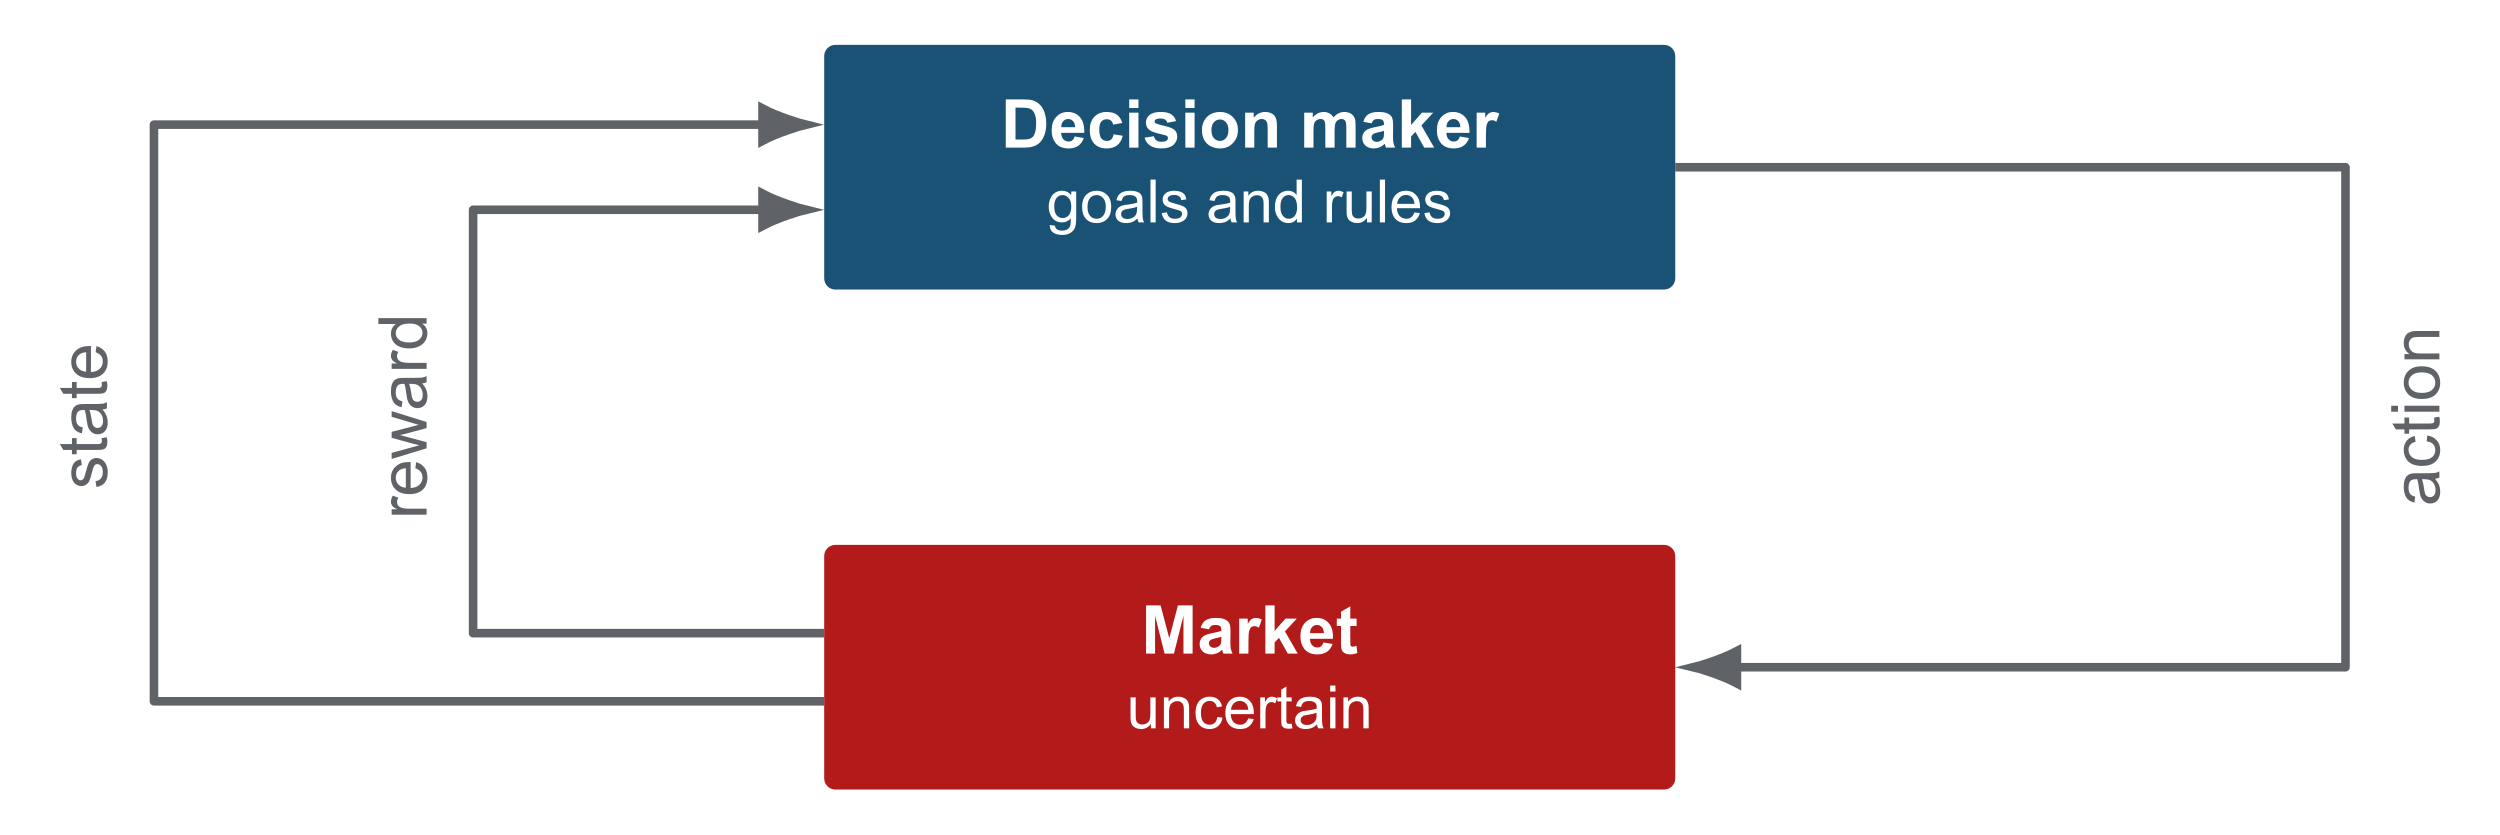
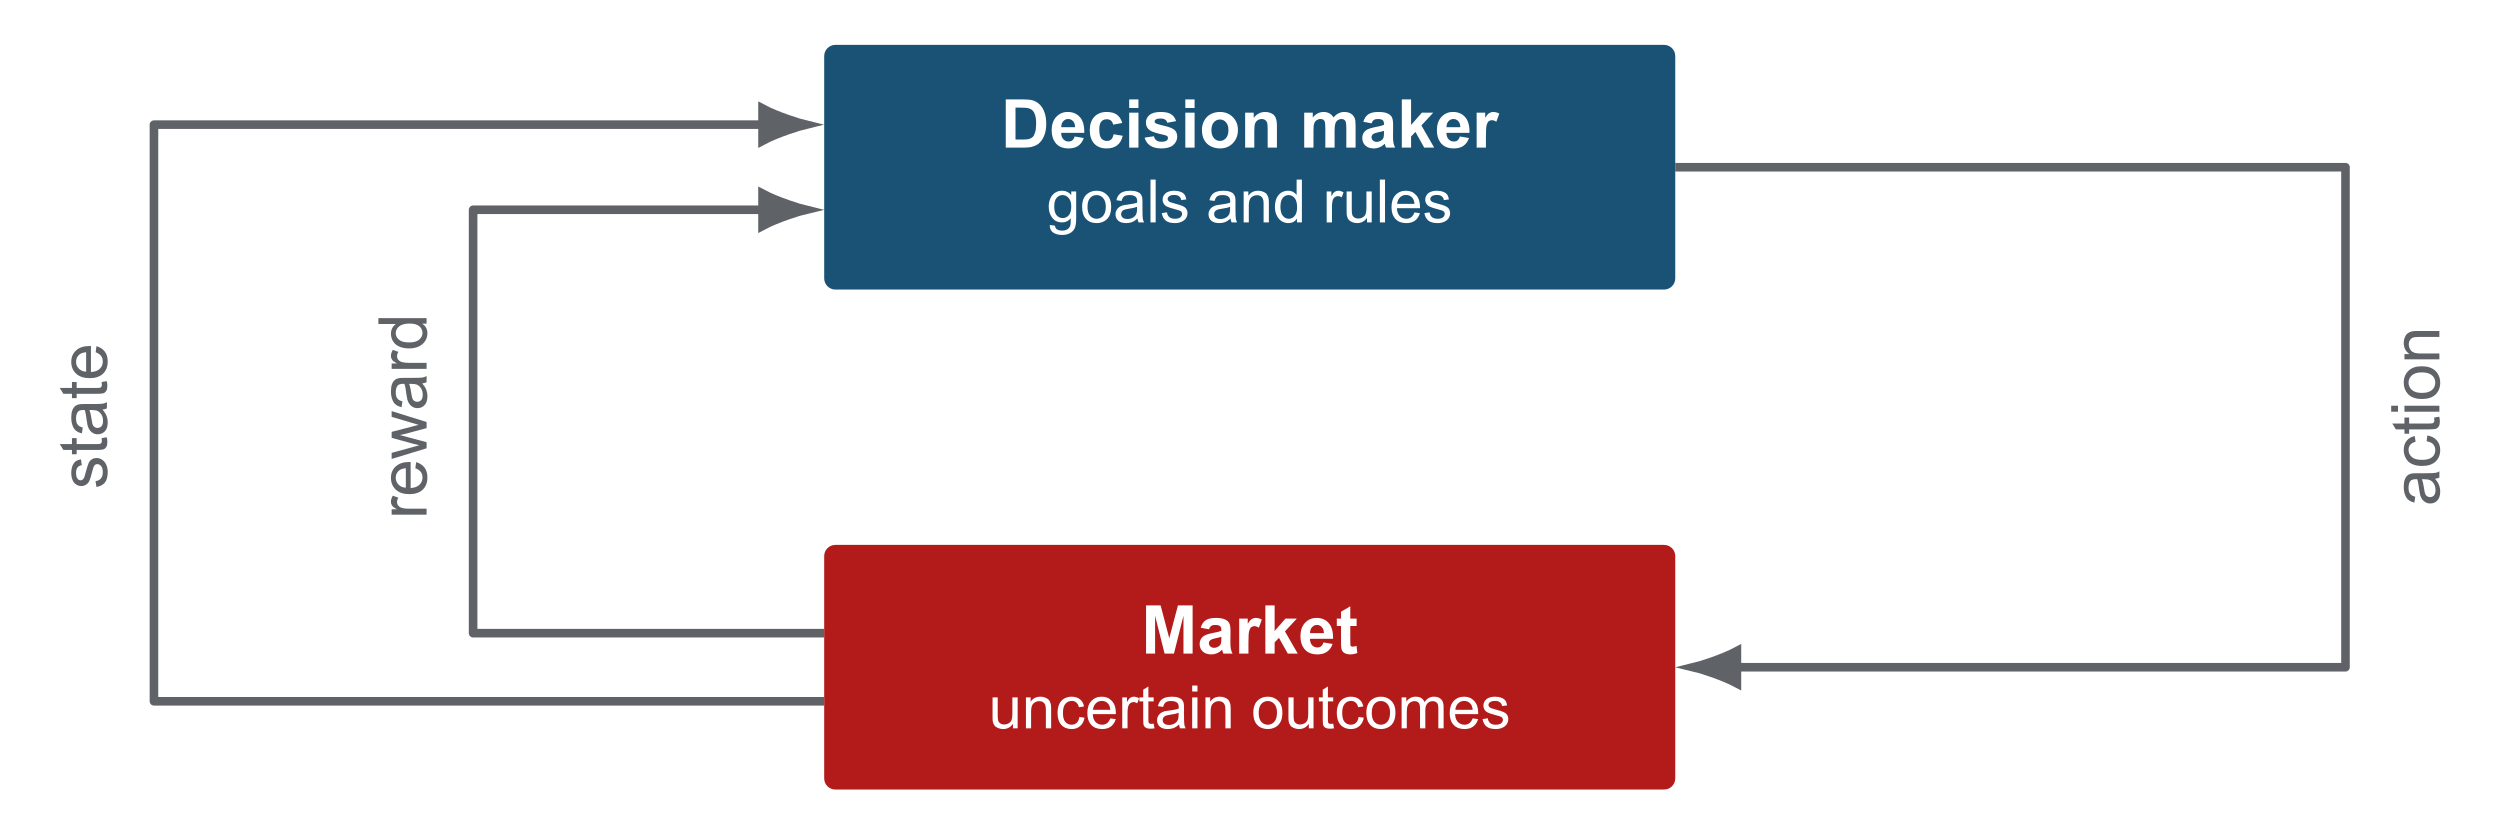
<svg xmlns="http://www.w3.org/2000/svg" xmlns:xlink="http://www.w3.org/1999/xlink" width="333.07pt" height="111.17pt" viewBox="0 0 333.07 111.17">
  <defs>
    <g>
      <g id="glyph-0-0">
        <path d="M -0.578 -3.625 C -0.328 -3.332 -0.148 -3.051 -0.047 -2.781 C 0.055 -2.508 0.109 -2.219 0.109 -1.906 C 0.109 -1.395 -0.016 -1.004 -0.266 -0.734 C -0.516 -0.461 -0.832 -0.328 -1.219 -0.328 C -1.445 -0.328 -1.656 -0.379 -1.844 -0.484 C -2.031 -0.586 -2.18 -0.723 -2.297 -0.891 C -2.41 -1.055 -2.5 -1.242 -2.562 -1.453 C -2.602 -1.609 -2.645 -1.844 -2.688 -2.156 C -2.758 -2.789 -2.848 -3.258 -2.953 -3.562 C -3.055 -3.562 -3.125 -3.562 -3.156 -3.562 C -3.477 -3.562 -3.707 -3.488 -3.844 -3.344 C -4.02 -3.145 -4.109 -2.844 -4.109 -2.438 C -4.109 -2.07 -4.039 -1.801 -3.906 -1.625 C -3.781 -1.445 -3.551 -1.316 -3.219 -1.234 L -3.328 -0.453 C -3.648 -0.523 -3.91 -0.641 -4.109 -0.797 C -4.316 -0.961 -4.473 -1.195 -4.578 -1.5 C -4.691 -1.801 -4.75 -2.156 -4.75 -2.562 C -4.75 -2.957 -4.703 -3.273 -4.609 -3.516 C -4.516 -3.766 -4.395 -3.945 -4.25 -4.062 C -4.113 -4.188 -3.941 -4.27 -3.734 -4.312 C -3.598 -4.344 -3.352 -4.359 -3 -4.359 L -1.953 -4.359 C -1.211 -4.359 -0.742 -4.375 -0.547 -4.406 C -0.359 -4.438 -0.176 -4.504 0 -4.609 L 0 -3.781 C -0.164 -3.695 -0.359 -3.645 -0.578 -3.625 Z M -2.328 -3.562 C -2.211 -3.27 -2.113 -2.836 -2.031 -2.266 C -1.988 -1.941 -1.938 -1.711 -1.875 -1.578 C -1.82 -1.453 -1.738 -1.352 -1.625 -1.281 C -1.508 -1.207 -1.383 -1.172 -1.25 -1.172 C -1.039 -1.172 -0.863 -1.25 -0.719 -1.406 C -0.582 -1.562 -0.516 -1.797 -0.516 -2.109 C -0.516 -2.41 -0.578 -2.676 -0.703 -2.906 C -0.836 -3.145 -1.02 -3.32 -1.25 -3.438 C -1.438 -3.52 -1.703 -3.562 -2.047 -3.562 Z M -2.328 -3.562 " />
      </g>
      <g id="glyph-0-1">
        <path d="M -1.703 -3.625 L -1.609 -4.406 C -1.066 -4.32 -0.645 -4.102 -0.344 -3.75 C -0.039 -3.406 0.109 -2.977 0.109 -2.469 C 0.109 -1.832 -0.098 -1.316 -0.516 -0.922 C -0.93 -0.535 -1.531 -0.344 -2.312 -0.344 C -2.812 -0.344 -3.25 -0.426 -3.625 -0.594 C -4 -0.758 -4.281 -1.016 -4.469 -1.359 C -4.656 -1.703 -4.75 -2.07 -4.75 -2.469 C -4.75 -2.977 -4.617 -3.391 -4.359 -3.703 C -4.109 -4.023 -3.75 -4.234 -3.281 -4.328 L -3.172 -3.562 C -3.484 -3.488 -3.719 -3.359 -3.875 -3.172 C -4.031 -2.984 -4.109 -2.758 -4.109 -2.5 C -4.109 -2.102 -3.961 -1.781 -3.672 -1.531 C -3.391 -1.281 -2.941 -1.156 -2.328 -1.156 C -1.703 -1.156 -1.25 -1.273 -0.969 -1.516 C -0.688 -1.754 -0.547 -2.066 -0.547 -2.453 C -0.547 -2.766 -0.641 -3.023 -0.828 -3.234 C -1.016 -3.441 -1.305 -3.57 -1.703 -3.625 Z M -1.703 -3.625 " />
      </g>
      <g id="glyph-0-2">
        <path d="M -0.703 -2.312 L -0.016 -2.422 C 0.035 -2.203 0.062 -2.004 0.062 -1.828 C 0.062 -1.547 0.02 -1.32 -0.062 -1.156 C -0.156 -1 -0.273 -0.891 -0.422 -0.828 C -0.578 -0.766 -0.891 -0.734 -1.359 -0.734 L -4.031 -0.734 L -4.031 -0.156 L -4.656 -0.156 L -4.656 -0.734 L -5.797 -0.734 L -6.281 -1.516 L -4.656 -1.516 L -4.656 -2.312 L -4.031 -2.312 L -4.031 -1.516 L -1.312 -1.516 C -1.094 -1.516 -0.945 -1.531 -0.875 -1.562 C -0.812 -1.594 -0.758 -1.641 -0.719 -1.703 C -0.688 -1.766 -0.672 -1.852 -0.672 -1.969 C -0.672 -2.051 -0.68 -2.164 -0.703 -2.312 Z M -0.703 -2.312 " />
      </g>
      <g id="glyph-0-3">
        <path d="M -5.516 -0.594 L -6.422 -0.594 L -6.422 -1.391 L -5.516 -1.391 Z M 0 -0.594 L -4.656 -0.594 L -4.656 -1.391 L 0 -1.391 Z M 0 -0.594 " />
      </g>
      <g id="glyph-0-4">
        <path d="M -2.328 -0.297 C -3.191 -0.297 -3.828 -0.535 -4.234 -1.016 C -4.578 -1.41 -4.75 -1.898 -4.75 -2.484 C -4.75 -3.117 -4.539 -3.641 -4.125 -4.047 C -3.707 -4.453 -3.129 -4.656 -2.391 -4.656 C -1.797 -4.656 -1.328 -4.562 -0.984 -4.375 C -0.641 -4.195 -0.367 -3.938 -0.172 -3.594 C 0.012 -3.258 0.109 -2.891 0.109 -2.484 C 0.109 -1.828 -0.098 -1.297 -0.516 -0.891 C -0.93 -0.492 -1.535 -0.297 -2.328 -0.297 Z M -2.328 -1.109 C -1.734 -1.109 -1.285 -1.238 -0.984 -1.5 C -0.691 -1.758 -0.547 -2.086 -0.547 -2.484 C -0.547 -2.867 -0.691 -3.191 -0.984 -3.453 C -1.285 -3.711 -1.742 -3.844 -2.359 -3.844 C -2.93 -3.844 -3.363 -3.711 -3.656 -3.453 C -3.957 -3.191 -4.109 -2.867 -4.109 -2.484 C -4.109 -2.086 -3.957 -1.758 -3.656 -1.5 C -3.363 -1.238 -2.922 -1.109 -2.328 -1.109 Z M -2.328 -1.109 " />
      </g>
      <g id="glyph-0-5">
        <path d="M 0 -0.594 L -4.656 -0.594 L -4.656 -1.297 L -3.984 -1.297 C -4.492 -1.641 -4.75 -2.133 -4.75 -2.781 C -4.75 -3.062 -4.695 -3.316 -4.594 -3.547 C -4.5 -3.785 -4.367 -3.961 -4.203 -4.078 C -4.047 -4.191 -3.852 -4.273 -3.625 -4.328 C -3.477 -4.359 -3.223 -4.375 -2.859 -4.375 L 0 -4.375 L 0 -3.578 L -2.828 -3.578 C -3.148 -3.578 -3.391 -3.547 -3.547 -3.484 C -3.703 -3.422 -3.828 -3.312 -3.922 -3.156 C -4.023 -3.008 -4.078 -2.828 -4.078 -2.609 C -4.078 -2.273 -3.969 -1.984 -3.75 -1.734 C -3.539 -1.492 -3.141 -1.375 -2.547 -1.375 L 0 -1.375 Z M 0 -0.594 " />
      </g>
      <g id="glyph-0-6">
        <path d="M -1.391 -0.281 L -1.516 -1.062 C -1.203 -1.102 -0.961 -1.223 -0.797 -1.422 C -0.629 -1.617 -0.547 -1.898 -0.547 -2.266 C -0.547 -2.617 -0.617 -2.883 -0.766 -3.062 C -0.91 -3.238 -1.082 -3.328 -1.281 -3.328 C -1.457 -3.328 -1.598 -3.25 -1.703 -3.094 C -1.773 -2.988 -1.863 -2.723 -1.969 -2.297 C -2.113 -1.711 -2.238 -1.305 -2.344 -1.078 C -2.457 -0.859 -2.609 -0.691 -2.797 -0.578 C -2.984 -0.461 -3.191 -0.406 -3.422 -0.406 C -3.629 -0.406 -3.816 -0.453 -3.984 -0.547 C -4.16 -0.641 -4.312 -0.77 -4.438 -0.938 C -4.52 -1.062 -4.594 -1.227 -4.656 -1.438 C -4.719 -1.645 -4.75 -1.875 -4.75 -2.125 C -4.75 -2.488 -4.695 -2.805 -4.594 -3.078 C -4.488 -3.359 -4.348 -3.562 -4.172 -3.688 C -3.992 -3.82 -3.754 -3.914 -3.453 -3.969 L -3.344 -3.188 C -3.582 -3.156 -3.77 -3.055 -3.906 -2.891 C -4.039 -2.723 -4.109 -2.484 -4.109 -2.172 C -4.109 -1.816 -4.047 -1.562 -3.922 -1.406 C -3.805 -1.25 -3.664 -1.172 -3.5 -1.172 C -3.406 -1.172 -3.316 -1.203 -3.234 -1.266 C -3.148 -1.328 -3.078 -1.426 -3.016 -1.562 C -2.992 -1.645 -2.926 -1.879 -2.812 -2.266 C -2.664 -2.816 -2.547 -3.203 -2.453 -3.422 C -2.359 -3.648 -2.219 -3.828 -2.031 -3.953 C -1.852 -4.078 -1.629 -4.141 -1.359 -4.141 C -1.098 -4.141 -0.852 -4.062 -0.625 -3.906 C -0.395 -3.75 -0.211 -3.523 -0.078 -3.234 C 0.043 -2.953 0.109 -2.629 0.109 -2.266 C 0.109 -1.66 -0.016 -1.195 -0.266 -0.875 C -0.516 -0.562 -0.891 -0.363 -1.391 -0.281 Z M -1.391 -0.281 " />
      </g>
      <g id="glyph-0-7">
        <path d="M -1.5 -3.781 L -1.391 -4.594 C -0.922 -4.457 -0.551 -4.219 -0.281 -3.875 C -0.02 -3.531 0.109 -3.086 0.109 -2.547 C 0.109 -1.867 -0.098 -1.328 -0.516 -0.922 C -0.941 -0.523 -1.531 -0.328 -2.281 -0.328 C -3.062 -0.328 -3.664 -0.523 -4.094 -0.922 C -4.531 -1.328 -4.75 -1.852 -4.75 -2.5 C -4.75 -3.125 -4.535 -3.629 -4.109 -4.016 C -3.691 -4.41 -3.098 -4.609 -2.328 -4.609 C -2.285 -4.609 -2.219 -4.609 -2.125 -4.609 L -2.125 -1.141 C -1.613 -1.172 -1.223 -1.316 -0.953 -1.578 C -0.68 -1.836 -0.547 -2.16 -0.547 -2.547 C -0.547 -2.836 -0.617 -3.082 -0.766 -3.281 C -0.922 -3.488 -1.164 -3.656 -1.5 -3.781 Z M -2.766 -1.188 L -2.766 -3.781 C -3.16 -3.75 -3.457 -3.648 -3.656 -3.484 C -3.957 -3.234 -4.109 -2.91 -4.109 -2.516 C -4.109 -2.148 -3.984 -1.844 -3.734 -1.594 C -3.492 -1.344 -3.172 -1.207 -2.766 -1.188 Z M -2.766 -1.188 " />
      </g>
      <g id="glyph-0-8">
        <path d="M 0 -0.578 L -4.656 -0.578 L -4.656 -1.297 L -3.953 -1.297 C -4.273 -1.473 -4.488 -1.633 -4.594 -1.781 C -4.695 -1.938 -4.75 -2.109 -4.75 -2.297 C -4.75 -2.566 -4.664 -2.836 -4.5 -3.109 L -3.766 -2.844 C -3.879 -2.645 -3.938 -2.453 -3.938 -2.266 C -3.938 -2.086 -3.883 -1.93 -3.781 -1.797 C -3.676 -1.66 -3.535 -1.562 -3.359 -1.5 C -3.078 -1.414 -2.77 -1.375 -2.438 -1.375 L 0 -1.375 Z M 0 -0.578 " />
      </g>
      <g id="glyph-0-9">
        <path d="M 0 -1.453 L -4.656 -0.031 L -4.656 -0.844 L -1.969 -1.578 L -0.969 -1.859 C -1.02 -1.867 -1.336 -1.945 -1.922 -2.094 L -4.656 -2.844 L -4.656 -3.641 L -1.953 -4.344 L -1.062 -4.578 L -1.969 -4.844 L -4.656 -5.641 L -4.656 -6.406 L 0 -4.953 L 0 -4.141 L -2.781 -3.391 L -3.578 -3.219 L 0 -2.266 Z M 0 -1.453 " />
      </g>
      <g id="glyph-0-10">
        <path d="M 0 -3.609 L -0.594 -3.609 C -0.125 -3.316 0.109 -2.883 0.109 -2.312 C 0.109 -1.938 0.004 -1.594 -0.203 -1.281 C -0.41 -0.969 -0.695 -0.727 -1.062 -0.562 C -1.426 -0.395 -1.848 -0.312 -2.328 -0.312 C -2.785 -0.312 -3.203 -0.383 -3.578 -0.531 C -3.961 -0.688 -4.254 -0.922 -4.453 -1.234 C -4.648 -1.547 -4.75 -1.891 -4.75 -2.266 C -4.75 -2.547 -4.691 -2.797 -4.578 -3.016 C -4.461 -3.234 -4.305 -3.414 -4.109 -3.562 L -6.422 -3.562 L -6.422 -4.344 L 0 -4.344 Z M -2.328 -1.109 C -1.723 -1.109 -1.273 -1.234 -0.984 -1.484 C -0.691 -1.742 -0.547 -2.039 -0.547 -2.375 C -0.547 -2.727 -0.688 -3.023 -0.969 -3.266 C -1.25 -3.504 -1.676 -3.625 -2.25 -3.625 C -2.883 -3.625 -3.352 -3.5 -3.656 -3.25 C -3.957 -3.008 -4.109 -2.707 -4.109 -2.344 C -4.109 -2 -3.961 -1.707 -3.672 -1.469 C -3.391 -1.227 -2.941 -1.109 -2.328 -1.109 Z M -2.328 -1.109 " />
      </g>
      <g id="glyph-1-0">
        <path d="M 0.641 -6.422 L 3.016 -6.422 C 3.547 -6.422 3.953 -6.379 4.234 -6.297 C 4.609 -6.18 4.93 -5.984 5.203 -5.703 C 5.473 -5.422 5.676 -5.07 5.812 -4.656 C 5.957 -4.25 6.031 -3.75 6.031 -3.156 C 6.031 -2.625 5.961 -2.164 5.828 -1.781 C 5.672 -1.312 5.441 -0.93 5.141 -0.641 C 4.922 -0.422 4.617 -0.254 4.234 -0.141 C 3.953 -0.047 3.57 0 3.094 0 L 0.641 0 Z M 1.938 -5.328 L 1.938 -1.078 L 2.906 -1.078 C 3.27 -1.078 3.535 -1.098 3.703 -1.141 C 3.91 -1.191 4.082 -1.281 4.219 -1.406 C 4.352 -1.531 4.461 -1.738 4.547 -2.031 C 4.641 -2.32 4.688 -2.711 4.688 -3.203 C 4.688 -3.703 4.641 -4.082 4.547 -4.344 C 4.461 -4.613 4.344 -4.82 4.188 -4.969 C 4.031 -5.113 3.832 -5.211 3.594 -5.266 C 3.406 -5.305 3.051 -5.328 2.531 -5.328 Z M 1.938 -5.328 " />
      </g>
      <g id="glyph-1-1">
        <path d="M 3.344 -1.484 L 4.562 -1.281 C 4.406 -0.82 4.156 -0.473 3.812 -0.234 C 3.477 -0.004 3.055 0.109 2.547 0.109 C 1.734 0.109 1.133 -0.156 0.75 -0.688 C 0.438 -1.113 0.281 -1.648 0.281 -2.297 C 0.281 -3.066 0.484 -3.664 0.891 -4.094 C 1.297 -4.531 1.805 -4.75 2.422 -4.75 C 3.109 -4.75 3.648 -4.52 4.047 -4.062 C 4.453 -3.613 4.645 -2.914 4.625 -1.969 L 1.547 -1.969 C 1.555 -1.602 1.656 -1.316 1.844 -1.109 C 2.031 -0.91 2.266 -0.812 2.547 -0.812 C 2.742 -0.812 2.906 -0.863 3.031 -0.969 C 3.164 -1.07 3.27 -1.242 3.344 -1.484 Z M 3.406 -2.719 C 3.395 -3.082 3.301 -3.352 3.125 -3.531 C 2.957 -3.719 2.742 -3.812 2.484 -3.812 C 2.223 -3.812 2.004 -3.711 1.828 -3.516 C 1.648 -3.328 1.562 -3.062 1.562 -2.719 Z M 3.406 -2.719 " />
      </g>
      <g id="glyph-1-2">
        <path d="M 4.703 -3.281 L 3.484 -3.062 C 3.441 -3.301 3.348 -3.477 3.203 -3.594 C 3.055 -3.719 2.867 -3.781 2.641 -3.781 C 2.336 -3.781 2.094 -3.676 1.906 -3.469 C 1.727 -3.258 1.641 -2.906 1.641 -2.406 C 1.641 -1.852 1.727 -1.461 1.906 -1.234 C 2.094 -1.004 2.344 -0.891 2.656 -0.891 C 2.895 -0.891 3.086 -0.957 3.234 -1.094 C 3.379 -1.227 3.484 -1.457 3.547 -1.781 L 4.766 -1.578 C 4.641 -1.023 4.395 -0.602 4.031 -0.312 C 3.676 -0.031 3.203 0.109 2.609 0.109 C 1.922 0.109 1.375 -0.102 0.969 -0.531 C 0.57 -0.969 0.375 -1.566 0.375 -2.328 C 0.375 -3.086 0.578 -3.68 0.984 -4.109 C 1.391 -4.535 1.938 -4.75 2.625 -4.75 C 3.195 -4.75 3.648 -4.629 3.984 -4.391 C 4.316 -4.148 4.555 -3.781 4.703 -3.281 Z M 4.703 -3.281 " />
      </g>
      <g id="glyph-1-3">
        <path d="M 0.641 -5.281 L 0.641 -6.422 L 1.875 -6.422 L 1.875 -5.281 Z M 0.641 0 L 0.641 -4.656 L 1.875 -4.656 L 1.875 0 Z M 0.641 0 " />
      </g>
      <g id="glyph-1-4">
        <path d="M 0.203 -1.328 L 1.438 -1.516 C 1.5 -1.273 1.609 -1.094 1.766 -0.969 C 1.922 -0.844 2.145 -0.781 2.438 -0.781 C 2.758 -0.781 3 -0.836 3.156 -0.953 C 3.258 -1.035 3.312 -1.145 3.312 -1.281 C 3.312 -1.375 3.285 -1.453 3.234 -1.516 C 3.172 -1.578 3.031 -1.633 2.812 -1.688 C 1.82 -1.906 1.195 -2.102 0.938 -2.281 C 0.562 -2.531 0.375 -2.879 0.375 -3.328 C 0.375 -3.734 0.531 -4.07 0.844 -4.344 C 1.164 -4.613 1.664 -4.75 2.344 -4.75 C 2.977 -4.75 3.445 -4.645 3.75 -4.438 C 4.062 -4.238 4.273 -3.938 4.391 -3.531 L 3.234 -3.312 C 3.18 -3.488 3.086 -3.625 2.953 -3.719 C 2.816 -3.82 2.617 -3.875 2.359 -3.875 C 2.035 -3.875 1.805 -3.828 1.672 -3.734 C 1.578 -3.672 1.531 -3.586 1.531 -3.484 C 1.531 -3.398 1.566 -3.328 1.641 -3.266 C 1.754 -3.18 2.141 -3.062 2.797 -2.906 C 3.453 -2.758 3.91 -2.582 4.172 -2.375 C 4.422 -2.156 4.547 -1.848 4.547 -1.453 C 4.547 -1.023 4.367 -0.656 4.016 -0.344 C 3.66 -0.039 3.133 0.109 2.438 0.109 C 1.801 0.109 1.297 -0.02 0.922 -0.281 C 0.555 -0.539 0.316 -0.891 0.203 -1.328 Z M 0.203 -1.328 " />
      </g>
      <g id="glyph-1-5">
        <path d="M 0.359 -2.391 C 0.359 -2.797 0.457 -3.191 0.656 -3.578 C 0.863 -3.961 1.148 -4.254 1.516 -4.453 C 1.891 -4.648 2.301 -4.75 2.75 -4.75 C 3.457 -4.75 4.035 -4.52 4.484 -4.062 C 4.93 -3.613 5.156 -3.039 5.156 -2.344 C 5.156 -1.633 4.926 -1.047 4.469 -0.578 C 4.02 -0.117 3.453 0.109 2.766 0.109 C 2.336 0.109 1.93 0.012 1.547 -0.172 C 1.16 -0.367 0.863 -0.656 0.656 -1.031 C 0.457 -1.406 0.359 -1.859 0.359 -2.391 Z M 1.625 -2.328 C 1.625 -1.867 1.734 -1.516 1.953 -1.266 C 2.172 -1.016 2.441 -0.891 2.766 -0.891 C 3.078 -0.891 3.344 -1.016 3.562 -1.266 C 3.781 -1.516 3.891 -1.867 3.891 -2.328 C 3.891 -2.785 3.781 -3.133 3.562 -3.375 C 3.344 -3.625 3.078 -3.75 2.766 -3.75 C 2.441 -3.75 2.172 -3.625 1.953 -3.375 C 1.734 -3.133 1.625 -2.785 1.625 -2.328 Z M 1.625 -2.328 " />
      </g>
      <g id="glyph-1-6">
        <path d="M 4.875 0 L 3.641 0 L 3.641 -2.375 C 3.641 -2.875 3.613 -3.195 3.562 -3.344 C 3.508 -3.488 3.422 -3.602 3.297 -3.688 C 3.18 -3.77 3.039 -3.812 2.875 -3.812 C 2.664 -3.812 2.473 -3.754 2.297 -3.641 C 2.129 -3.523 2.016 -3.367 1.953 -3.172 C 1.891 -2.984 1.859 -2.629 1.859 -2.109 L 1.859 0 L 0.641 0 L 0.641 -4.656 L 1.781 -4.656 L 1.781 -3.969 C 2.188 -4.488 2.695 -4.75 3.312 -4.75 C 3.582 -4.75 3.828 -4.703 4.047 -4.609 C 4.273 -4.516 4.445 -4.391 4.562 -4.234 C 4.676 -4.078 4.754 -3.898 4.797 -3.703 C 4.848 -3.516 4.875 -3.242 4.875 -2.891 Z M 4.875 0 " />
      </g>
      <g id="glyph-1-7">
        <path d="M 0.547 -4.656 L 1.688 -4.656 L 1.688 -4.016 C 2.094 -4.504 2.578 -4.75 3.141 -4.75 C 3.43 -4.75 3.688 -4.688 3.906 -4.562 C 4.125 -4.445 4.305 -4.266 4.453 -4.016 C 4.648 -4.266 4.867 -4.445 5.109 -4.562 C 5.348 -4.688 5.602 -4.75 5.875 -4.75 C 6.207 -4.75 6.492 -4.68 6.734 -4.547 C 6.973 -4.41 7.148 -4.207 7.266 -3.938 C 7.348 -3.738 7.391 -3.414 7.391 -2.969 L 7.391 0 L 6.156 0 L 6.156 -2.656 C 6.156 -3.113 6.113 -3.41 6.031 -3.547 C 5.914 -3.723 5.742 -3.812 5.516 -3.812 C 5.336 -3.812 5.172 -3.758 5.016 -3.656 C 4.867 -3.551 4.758 -3.395 4.688 -3.188 C 4.625 -2.988 4.594 -2.672 4.594 -2.234 L 4.594 0 L 3.359 0 L 3.359 -2.547 C 3.359 -3.004 3.336 -3.297 3.297 -3.422 C 3.254 -3.555 3.188 -3.656 3.094 -3.719 C 3 -3.781 2.875 -3.812 2.719 -3.812 C 2.531 -3.812 2.359 -3.758 2.203 -3.656 C 2.055 -3.551 1.945 -3.406 1.875 -3.219 C 1.812 -3.031 1.781 -2.711 1.781 -2.266 L 1.781 0 L 0.547 0 Z M 0.547 -4.656 " />
      </g>
      <g id="glyph-1-8">
        <path d="M 1.562 -3.234 L 0.453 -3.438 C 0.578 -3.883 0.789 -4.211 1.094 -4.422 C 1.395 -4.641 1.852 -4.75 2.469 -4.75 C 3.008 -4.75 3.414 -4.68 3.688 -4.547 C 3.957 -4.422 4.145 -4.258 4.25 -4.062 C 4.363 -3.863 4.422 -3.5 4.422 -2.969 L 4.406 -1.531 C 4.406 -1.125 4.426 -0.82 4.469 -0.625 C 4.508 -0.426 4.582 -0.219 4.688 0 L 3.469 0 C 3.438 -0.082 3.395 -0.203 3.344 -0.359 C 3.32 -0.43 3.312 -0.484 3.312 -0.516 C 3.094 -0.305 2.863 -0.148 2.625 -0.047 C 2.383 0.055 2.129 0.109 1.859 0.109 C 1.379 0.109 1 -0.02 0.719 -0.281 C 0.445 -0.539 0.312 -0.867 0.312 -1.266 C 0.312 -1.535 0.375 -1.77 0.5 -1.969 C 0.633 -2.176 0.812 -2.332 1.031 -2.438 C 1.258 -2.551 1.586 -2.648 2.016 -2.734 C 2.586 -2.836 2.984 -2.938 3.203 -3.031 L 3.203 -3.156 C 3.203 -3.395 3.145 -3.562 3.031 -3.656 C 2.914 -3.758 2.695 -3.812 2.375 -3.812 C 2.156 -3.812 1.984 -3.77 1.859 -3.688 C 1.734 -3.602 1.633 -3.453 1.562 -3.234 Z M 3.203 -2.234 C 3.047 -2.18 2.797 -2.117 2.453 -2.047 C 2.117 -1.973 1.898 -1.898 1.797 -1.828 C 1.629 -1.711 1.547 -1.566 1.547 -1.391 C 1.547 -1.223 1.609 -1.078 1.734 -0.953 C 1.867 -0.828 2.035 -0.766 2.234 -0.766 C 2.453 -0.766 2.664 -0.836 2.875 -0.984 C 3.02 -1.086 3.113 -1.223 3.156 -1.391 C 3.188 -1.492 3.203 -1.691 3.203 -1.984 Z M 3.203 -2.234 " />
      </g>
      <g id="glyph-1-9">
        <path d="M 0.594 0 L 0.594 -6.422 L 1.828 -6.422 L 1.828 -3.016 L 3.266 -4.656 L 4.781 -4.656 L 3.203 -2.953 L 4.906 0 L 3.578 0 L 2.406 -2.094 L 1.828 -1.484 L 1.828 0 Z M 0.594 0 " />
      </g>
      <g id="glyph-1-10">
        <path d="M 1.828 0 L 0.594 0 L 0.594 -4.656 L 1.734 -4.656 L 1.734 -3.984 C 1.93 -4.297 2.109 -4.5 2.266 -4.594 C 2.422 -4.695 2.598 -4.75 2.797 -4.75 C 3.078 -4.75 3.348 -4.676 3.609 -4.531 L 3.219 -3.453 C 3.008 -3.586 2.816 -3.656 2.641 -3.656 C 2.473 -3.656 2.328 -3.609 2.203 -3.516 C 2.086 -3.422 1.992 -3.25 1.922 -3 C 1.859 -2.75 1.828 -2.227 1.828 -1.438 Z M 1.828 0 " />
      </g>
      <g id="glyph-1-11">
        <path d="M 0.641 0 L 0.641 -6.422 L 2.578 -6.422 L 3.734 -2.047 L 4.891 -6.422 L 6.844 -6.422 L 6.844 0 L 5.625 0 L 5.625 -5.047 L 4.359 0 L 3.109 0 L 1.844 -5.047 L 1.844 0 Z M 0.641 0 " />
      </g>
      <g id="glyph-1-12">
        <path d="M 2.781 -4.656 L 2.781 -3.672 L 1.938 -3.672 L 1.938 -1.797 C 1.938 -1.41 1.941 -1.188 1.953 -1.125 C 1.973 -1.062 2.008 -1.008 2.062 -0.969 C 2.125 -0.938 2.195 -0.922 2.281 -0.922 C 2.395 -0.922 2.555 -0.957 2.766 -1.031 L 2.875 -0.078 C 2.594 0.043 2.27 0.109 1.906 0.109 C 1.688 0.109 1.484 0.07 1.297 0 C 1.117 -0.082 0.988 -0.18 0.906 -0.297 C 0.82 -0.41 0.766 -0.57 0.734 -0.781 C 0.711 -0.914 0.703 -1.203 0.703 -1.641 L 0.703 -3.672 L 0.141 -3.672 L 0.141 -4.656 L 0.703 -4.656 L 0.703 -5.578 L 1.938 -6.297 L 1.938 -4.656 Z M 2.781 -4.656 " />
      </g>
      <g id="glyph-2-0">
        <path d="M 0.391 0.344 L 1.078 0.438 C 1.109 0.656 1.188 0.812 1.312 0.906 C 1.488 1.031 1.727 1.094 2.031 1.094 C 2.352 1.094 2.602 1.023 2.781 0.891 C 2.957 0.766 3.078 0.586 3.141 0.359 C 3.172 0.211 3.188 -0.086 3.188 -0.547 C 2.883 -0.18 2.504 0 2.047 0 C 1.473 0 1.031 -0.203 0.719 -0.609 C 0.406 -1.023 0.25 -1.52 0.25 -2.094 C 0.25 -2.488 0.32 -2.852 0.469 -3.188 C 0.613 -3.52 0.82 -3.773 1.094 -3.953 C 1.363 -4.129 1.68 -4.219 2.047 -4.219 C 2.535 -4.219 2.938 -4.023 3.25 -3.641 L 3.25 -4.125 L 3.906 -4.125 L 3.906 -0.562 C 3.906 0.082 3.836 0.535 3.703 0.797 C 3.566 1.066 3.359 1.281 3.078 1.438 C 2.797 1.594 2.445 1.672 2.031 1.672 C 1.539 1.672 1.141 1.562 0.828 1.344 C 0.523 1.125 0.379 0.789 0.391 0.344 Z M 0.984 -2.141 C 0.984 -1.598 1.086 -1.203 1.297 -0.953 C 1.516 -0.703 1.785 -0.578 2.109 -0.578 C 2.43 -0.578 2.703 -0.703 2.922 -0.953 C 3.141 -1.203 3.25 -1.586 3.25 -2.109 C 3.25 -2.617 3.133 -3 2.906 -3.25 C 2.688 -3.508 2.414 -3.641 2.094 -3.641 C 1.781 -3.641 1.516 -3.516 1.297 -3.266 C 1.086 -3.016 0.984 -2.641 0.984 -2.141 Z M 0.984 -2.141 " />
      </g>
      <g id="glyph-2-1">
        <path d="M 0.266 -2.062 C 0.266 -2.832 0.477 -3.398 0.906 -3.766 C 1.258 -4.066 1.691 -4.219 2.203 -4.219 C 2.766 -4.219 3.227 -4.031 3.594 -3.656 C 3.957 -3.289 4.141 -2.781 4.141 -2.125 C 4.141 -1.594 4.055 -1.172 3.891 -0.859 C 3.734 -0.555 3.504 -0.32 3.203 -0.156 C 2.898 0.008 2.566 0.094 2.203 0.094 C 1.617 0.094 1.148 -0.086 0.797 -0.453 C 0.441 -0.828 0.266 -1.363 0.266 -2.062 Z M 0.984 -2.062 C 0.984 -1.531 1.098 -1.133 1.328 -0.875 C 1.555 -0.613 1.848 -0.484 2.203 -0.484 C 2.547 -0.484 2.832 -0.613 3.062 -0.875 C 3.301 -1.145 3.422 -1.551 3.422 -2.094 C 3.422 -2.602 3.301 -2.988 3.062 -3.25 C 2.832 -3.508 2.547 -3.641 2.203 -3.641 C 1.848 -3.641 1.555 -3.508 1.328 -3.25 C 1.098 -2.988 0.984 -2.594 0.984 -2.062 Z M 0.984 -2.062 " />
      </g>
      <g id="glyph-2-2">
        <path d="M 3.219 -0.516 C 2.957 -0.285 2.707 -0.125 2.469 -0.031 C 2.227 0.051 1.973 0.094 1.703 0.094 C 1.242 0.094 0.891 -0.016 0.641 -0.234 C 0.398 -0.461 0.281 -0.75 0.281 -1.094 C 0.281 -1.289 0.328 -1.473 0.422 -1.641 C 0.516 -1.805 0.633 -1.941 0.781 -2.047 C 0.938 -2.148 1.109 -2.227 1.297 -2.281 C 1.43 -2.312 1.641 -2.344 1.922 -2.375 C 2.484 -2.445 2.895 -2.531 3.156 -2.625 C 3.164 -2.719 3.172 -2.781 3.172 -2.812 C 3.172 -3.094 3.102 -3.289 2.969 -3.406 C 2.789 -3.562 2.523 -3.641 2.172 -3.641 C 1.836 -3.641 1.594 -3.582 1.438 -3.469 C 1.281 -3.352 1.164 -3.148 1.094 -2.859 L 0.406 -2.953 C 0.469 -3.242 0.57 -3.477 0.719 -3.656 C 0.863 -3.844 1.066 -3.984 1.328 -4.078 C 1.598 -4.172 1.91 -4.219 2.266 -4.219 C 2.617 -4.219 2.906 -4.176 3.125 -4.094 C 3.352 -4.02 3.52 -3.914 3.625 -3.781 C 3.727 -3.656 3.801 -3.5 3.844 -3.312 C 3.863 -3.188 3.875 -2.973 3.875 -2.672 L 3.875 -1.734 C 3.875 -1.078 3.891 -0.66 3.922 -0.484 C 3.953 -0.316 4.008 -0.156 4.094 0 L 3.359 0 C 3.285 -0.145 3.238 -0.316 3.219 -0.516 Z M 3.156 -2.078 C 2.906 -1.973 2.523 -1.883 2.016 -1.812 C 1.734 -1.77 1.531 -1.723 1.406 -1.672 C 1.289 -1.617 1.195 -1.539 1.125 -1.438 C 1.062 -1.344 1.031 -1.234 1.031 -1.109 C 1.031 -0.922 1.098 -0.766 1.234 -0.641 C 1.379 -0.516 1.594 -0.453 1.875 -0.453 C 2.133 -0.453 2.367 -0.508 2.578 -0.625 C 2.797 -0.75 2.953 -0.91 3.047 -1.109 C 3.117 -1.273 3.156 -1.508 3.156 -1.812 Z M 3.156 -2.078 " />
      </g>
      <g id="glyph-2-3">
        <path d="M 0.516 0 L 0.516 -5.703 L 1.203 -5.703 L 1.203 0 Z M 0.516 0 " />
      </g>
      <g id="glyph-2-4">
        <path d="M 0.25 -1.234 L 0.938 -1.344 C 0.977 -1.062 1.086 -0.848 1.266 -0.703 C 1.441 -0.555 1.688 -0.484 2 -0.484 C 2.32 -0.484 2.562 -0.547 2.719 -0.672 C 2.875 -0.805 2.953 -0.961 2.953 -1.141 C 2.953 -1.297 2.883 -1.422 2.75 -1.516 C 2.656 -1.578 2.414 -1.656 2.031 -1.75 C 1.52 -1.883 1.164 -2 0.969 -2.094 C 0.77 -2.188 0.617 -2.316 0.516 -2.484 C 0.41 -2.648 0.359 -2.832 0.359 -3.031 C 0.359 -3.219 0.398 -3.391 0.484 -3.547 C 0.566 -3.703 0.68 -3.832 0.828 -3.938 C 0.941 -4.02 1.094 -4.086 1.281 -4.141 C 1.469 -4.191 1.672 -4.219 1.891 -4.219 C 2.211 -4.219 2.492 -4.172 2.734 -4.078 C 2.984 -3.992 3.164 -3.867 3.281 -3.703 C 3.395 -3.547 3.473 -3.332 3.516 -3.062 L 2.844 -2.969 C 2.812 -3.188 2.719 -3.352 2.562 -3.469 C 2.414 -3.594 2.207 -3.656 1.938 -3.656 C 1.613 -3.656 1.379 -3.598 1.234 -3.484 C 1.098 -3.379 1.031 -3.254 1.031 -3.109 C 1.031 -3.023 1.062 -2.945 1.125 -2.875 C 1.176 -2.801 1.266 -2.738 1.391 -2.688 C 1.461 -2.656 1.672 -2.594 2.016 -2.5 C 2.504 -2.375 2.848 -2.266 3.047 -2.172 C 3.242 -2.086 3.395 -1.969 3.5 -1.812 C 3.613 -1.656 3.672 -1.457 3.672 -1.219 C 3.672 -0.977 3.602 -0.754 3.469 -0.547 C 3.332 -0.348 3.133 -0.191 2.875 -0.078 C 2.625 0.035 2.336 0.094 2.016 0.094 C 1.473 0.094 1.062 -0.016 0.781 -0.234 C 0.5 -0.461 0.32 -0.797 0.25 -1.234 Z M 0.25 -1.234 " />
      </g>
      <g id="glyph-2-5">
        <path d="M 0.531 0 L 0.531 -4.125 L 1.156 -4.125 L 1.156 -3.547 C 1.457 -3.992 1.895 -4.219 2.469 -4.219 C 2.719 -4.219 2.945 -4.172 3.156 -4.078 C 3.363 -3.992 3.52 -3.879 3.625 -3.734 C 3.727 -3.586 3.801 -3.414 3.844 -3.219 C 3.875 -3.094 3.891 -2.867 3.891 -2.547 L 3.891 0 L 3.188 0 L 3.188 -2.516 C 3.188 -2.797 3.156 -3.004 3.094 -3.141 C 3.039 -3.285 2.945 -3.398 2.812 -3.484 C 2.676 -3.578 2.516 -3.625 2.328 -3.625 C 2.023 -3.625 1.766 -3.523 1.547 -3.328 C 1.328 -3.141 1.219 -2.781 1.219 -2.25 L 1.219 0 Z M 0.531 0 " />
      </g>
      <g id="glyph-2-6">
        <path d="M 3.203 0 L 3.203 -0.516 C 2.941 -0.109 2.555 0.094 2.047 0.094 C 1.723 0.094 1.422 0.004 1.141 -0.172 C 0.867 -0.359 0.656 -0.613 0.5 -0.938 C 0.344 -1.258 0.266 -1.633 0.266 -2.062 C 0.266 -2.477 0.332 -2.852 0.469 -3.188 C 0.613 -3.52 0.82 -3.773 1.094 -3.953 C 1.375 -4.129 1.68 -4.219 2.016 -4.219 C 2.266 -4.219 2.488 -4.164 2.688 -4.062 C 2.883 -3.957 3.039 -3.82 3.156 -3.656 L 3.156 -5.703 L 3.859 -5.703 L 3.859 0 Z M 1 -2.062 C 1 -1.531 1.109 -1.133 1.328 -0.875 C 1.547 -0.613 1.805 -0.484 2.109 -0.484 C 2.422 -0.484 2.68 -0.609 2.891 -0.859 C 3.109 -1.109 3.219 -1.488 3.219 -2 C 3.219 -2.57 3.109 -2.988 2.891 -3.25 C 2.672 -3.508 2.398 -3.641 2.078 -3.641 C 1.773 -3.641 1.52 -3.516 1.312 -3.266 C 1.102 -3.016 1 -2.613 1 -2.062 Z M 1 -2.062 " />
      </g>
      <g id="glyph-2-7">
        <path d="M 0.516 0 L 0.516 -4.125 L 1.141 -4.125 L 1.141 -3.5 C 1.305 -3.801 1.457 -3.992 1.594 -4.078 C 1.727 -4.172 1.879 -4.219 2.047 -4.219 C 2.273 -4.219 2.516 -4.145 2.766 -4 L 2.516 -3.344 C 2.348 -3.445 2.176 -3.5 2 -3.5 C 1.852 -3.5 1.719 -3.453 1.594 -3.359 C 1.469 -3.266 1.379 -3.141 1.328 -2.984 C 1.254 -2.734 1.219 -2.457 1.219 -2.156 L 1.219 0 Z M 0.516 0 " />
      </g>
      <g id="glyph-2-8">
        <path d="M 3.234 0 L 3.234 -0.609 C 2.91 -0.141 2.473 0.094 1.922 0.094 C 1.68 0.094 1.453 0.043 1.234 -0.047 C 1.023 -0.141 0.867 -0.254 0.766 -0.391 C 0.66 -0.535 0.586 -0.711 0.547 -0.922 C 0.523 -1.055 0.516 -1.273 0.516 -1.578 L 0.516 -4.125 L 1.203 -4.125 L 1.203 -1.844 C 1.203 -1.477 1.219 -1.227 1.25 -1.094 C 1.289 -0.914 1.383 -0.773 1.531 -0.672 C 1.676 -0.566 1.852 -0.516 2.062 -0.516 C 2.27 -0.516 2.469 -0.566 2.656 -0.672 C 2.844 -0.773 2.973 -0.922 3.047 -1.109 C 3.117 -1.297 3.156 -1.566 3.156 -1.922 L 3.156 -4.125 L 3.859 -4.125 L 3.859 0 Z M 3.234 0 " />
      </g>
      <g id="glyph-2-9">
        <path d="M 3.359 -1.328 L 4.078 -1.234 C 3.961 -0.816 3.75 -0.488 3.438 -0.25 C 3.133 -0.02 2.742 0.094 2.266 0.094 C 1.66 0.094 1.18 -0.086 0.828 -0.453 C 0.473 -0.828 0.297 -1.352 0.297 -2.031 C 0.297 -2.727 0.473 -3.266 0.828 -3.641 C 1.18 -4.023 1.645 -4.219 2.219 -4.219 C 2.77 -4.219 3.219 -4.031 3.562 -3.656 C 3.914 -3.281 4.094 -2.754 4.094 -2.078 C 4.094 -2.035 4.094 -1.973 4.094 -1.891 L 1.016 -1.891 C 1.035 -1.43 1.16 -1.082 1.391 -0.844 C 1.629 -0.602 1.922 -0.484 2.266 -0.484 C 2.523 -0.484 2.742 -0.551 2.922 -0.688 C 3.098 -0.82 3.242 -1.035 3.359 -1.328 Z M 1.047 -2.469 L 3.359 -2.469 C 3.328 -2.812 3.238 -3.07 3.094 -3.25 C 2.875 -3.52 2.586 -3.656 2.234 -3.656 C 1.91 -3.656 1.641 -3.547 1.422 -3.328 C 1.203 -3.109 1.078 -2.82 1.047 -2.469 Z M 1.047 -2.469 " />
      </g>
      <g id="glyph-2-10">
        <path d="M 3.219 -1.516 L 3.906 -1.422 C 3.832 -0.953 3.641 -0.582 3.328 -0.312 C 3.023 -0.039 2.645 0.094 2.188 0.094 C 1.625 0.094 1.172 -0.086 0.828 -0.453 C 0.484 -0.828 0.312 -1.359 0.312 -2.047 C 0.312 -2.492 0.383 -2.883 0.531 -3.219 C 0.676 -3.551 0.898 -3.801 1.203 -3.969 C 1.504 -4.133 1.832 -4.219 2.188 -4.219 C 2.645 -4.219 3.016 -4.102 3.297 -3.875 C 3.578 -3.656 3.758 -3.336 3.844 -2.922 L 3.156 -2.812 C 3.094 -3.094 2.977 -3.301 2.812 -3.438 C 2.656 -3.582 2.457 -3.656 2.219 -3.656 C 1.863 -3.656 1.578 -3.523 1.359 -3.266 C 1.141 -3.016 1.031 -2.613 1.031 -2.062 C 1.031 -1.508 1.133 -1.109 1.344 -0.859 C 1.562 -0.609 1.844 -0.484 2.188 -0.484 C 2.457 -0.484 2.68 -0.566 2.859 -0.734 C 3.047 -0.898 3.164 -1.16 3.219 -1.516 Z M 3.219 -1.516 " />
      </g>
      <g id="glyph-2-11">
        <path d="M 2.047 -0.625 L 2.156 0 C 1.957 0.031 1.781 0.047 1.625 0.047 C 1.375 0.047 1.176 0.008 1.031 -0.062 C 0.895 -0.145 0.797 -0.25 0.734 -0.375 C 0.68 -0.508 0.656 -0.785 0.656 -1.203 L 0.656 -3.594 L 0.141 -3.594 L 0.141 -4.125 L 0.656 -4.125 L 0.656 -5.156 L 1.344 -5.578 L 1.344 -4.125 L 2.047 -4.125 L 2.047 -3.594 L 1.344 -3.594 L 1.344 -1.172 C 1.344 -0.973 1.352 -0.844 1.375 -0.781 C 1.406 -0.727 1.445 -0.68 1.5 -0.641 C 1.562 -0.609 1.645 -0.594 1.75 -0.594 C 1.82 -0.594 1.922 -0.602 2.047 -0.625 Z M 2.047 -0.625 " />
      </g>
      <g id="glyph-2-12">
        <path d="M 0.531 -4.906 L 0.531 -5.703 L 1.234 -5.703 L 1.234 -4.906 Z M 0.531 0 L 0.531 -4.125 L 1.234 -4.125 L 1.234 0 Z M 0.531 0 " />
+       </g>
+       <g id="glyph-2-13">
+         <path d="M 0.531 0 L 0.531 -4.125 L 1.156 -4.125 L 1.156 -3.547 C 1.281 -3.754 1.453 -3.914 1.672 -4.031 C 1.891 -4.156 2.133 -4.219 2.406 -4.219 C 2.707 -4.219 2.957 -4.156 3.156 -4.031 C 3.352 -3.906 3.492 -3.727 3.578 -3.5 C 3.898 -3.977 4.32 -4.219 4.844 -4.219 C 5.258 -4.219 5.578 -4.102 5.797 -3.875 C 6.016 -3.656 6.125 -3.312 6.125 -2.844 L 6.125 0 L 5.422 0 L 5.422 -2.609 C 5.422 -2.879 5.398 -3.078 5.359 -3.203 C 5.316 -3.328 5.234 -3.426 5.109 -3.5 C 4.992 -3.582 4.852 -3.625 4.688 -3.625 C 4.395 -3.625 4.156 -3.523 3.969 -3.328 C 3.781 -3.129 3.688 -2.82 3.688 -2.406 L 3.688 0 L 2.984 0 L 2.984 -2.688 C 2.984 -3 2.926 -3.234 2.812 -3.391 C 2.695 -3.547 2.508 -3.625 2.25 -3.625 C 2.051 -3.625 1.867 -3.57 1.703 -3.469 C 1.535 -3.363 1.41 -3.207 1.328 -3 C 1.254 -2.801 1.219 -2.516 1.219 -2.141 L 1.219 0 Z M 0.531 0 " />
      </g>
    </g>
  </defs>
  <path fill="none" stroke-width="1.146" stroke-linecap="butt" stroke-linejoin="round" stroke="rgb(37.256%, 38.823%, 40.784%)" stroke-opacity="1" stroke-miterlimit="10" d="M 56.693 66.616 L 145.986 66.616 L 145.986 -0.002 L 64.908 -0.002 " transform="matrix(1, 0, 0, -1, 166.498, 88.893)" />
  <path fill-rule="nonzero" fill="rgb(37.256%, 38.823%, 40.784%)" fill-opacity="1" stroke-width="1.146" stroke-linecap="butt" stroke-linejoin="miter" stroke="rgb(37.256%, 38.823%, 40.784%)" stroke-opacity="1" stroke-miterlimit="10" d="M 5.727 0.002 C 5.023 0.166 1.934 1.115 0 2.146 L 0 -2.147 C 1.934 -1.116 5.023 -0.166 5.727 0.002 Z M 5.727 0.002 " transform="matrix(-1, 0, 0, 1, 231.4063, 88.893)" />
  <path fill="none" stroke-width="1.146" stroke-linecap="butt" stroke-linejoin="round" stroke="rgb(37.256%, 38.823%, 40.784%)" stroke-opacity="1" stroke-miterlimit="10" d="M -56.693 -4.537 L -145.986 -4.537 L -145.986 72.284 L -64.908 72.284 " transform="matrix(1, 0, 0, -1, 166.498, 88.893)" />
  <path fill-rule="nonzero" fill="rgb(37.256%, 38.823%, 40.784%)" fill-opacity="1" stroke-width="1.146" stroke-linecap="butt" stroke-linejoin="miter" stroke="rgb(37.256%, 38.823%, 40.784%)" stroke-opacity="1" stroke-miterlimit="10" d="M 5.727 -0.001 C 5.024 0.167 1.934 1.116 0 2.148 L 0 -2.149 C 1.934 -1.114 5.024 -0.169 5.727 -0.001 Z M 5.727 -0.001 " transform="matrix(1, 0, 0, -1, 101.5897, 16.60856)" />
  <path fill="none" stroke-width="1.146" stroke-linecap="butt" stroke-linejoin="round" stroke="rgb(37.256%, 38.823%, 40.784%)" stroke-opacity="1" stroke-miterlimit="10" d="M -56.693 4.538 L -103.467 4.538 L -103.467 60.944 L -64.908 60.944 " transform="matrix(1, 0, 0, -1, 166.498, 88.893)" />
  <path fill-rule="nonzero" fill="rgb(37.256%, 38.823%, 40.784%)" fill-opacity="1" stroke-width="1.146" stroke-linecap="butt" stroke-linejoin="miter" stroke="rgb(37.256%, 38.823%, 40.784%)" stroke-opacity="1" stroke-miterlimit="10" d="M 5.727 -0.002 C 5.024 0.166 1.934 1.116 0 2.147 L 0 -2.146 C 1.934 -1.115 5.024 -0.166 5.727 -0.002 Z M 5.727 -0.002 " transform="matrix(1, 0, 0, -1, 101.5897, 27.94755)" />
  <g fill="rgb(37.299%, 38.799%, 40.799%)" fill-opacity="1">
    <use xlink:href="#glyph-0-0" x="324.995" y="67.407" />
    <use xlink:href="#glyph-0-1" x="324.995" y="62.422" />
    <use xlink:href="#glyph-0-2" x="324.995" y="57.938" />
    <use xlink:href="#glyph-0-3" x="324.995" y="55.446" />
    <use xlink:href="#glyph-0-4" x="324.995" y="53.455" />
    <use xlink:href="#glyph-0-5" x="324.995" y="48.47" />
  </g>
  <g fill="rgb(37.299%, 38.799%, 40.799%)" fill-opacity="1">
    <use xlink:href="#glyph-0-6" x="14.242" y="65.163" />
    <use xlink:href="#glyph-0-2" x="14.242" y="60.68" />
    <use xlink:href="#glyph-0-0" x="14.242" y="58.187" />
    <use xlink:href="#glyph-0-2" x="14.242" y="53.202" />
    <use xlink:href="#glyph-0-7" x="14.242" y="50.709" />
  </g>
  <g fill="rgb(37.299%, 38.799%, 40.799%)" fill-opacity="1">
    <use xlink:href="#glyph-0-8" x="56.834" y="69.148" />
    <use xlink:href="#glyph-0-7" x="56.834" y="66.162" />
    <use xlink:href="#glyph-0-9" x="56.834" y="61.177" />
    <use xlink:href="#glyph-0-0" x="56.834" y="54.703" />
    <use xlink:href="#glyph-0-8" x="56.834" y="49.718" />
    <use xlink:href="#glyph-0-10" x="56.834" y="46.732" />
  </g>
  <path fill-rule="nonzero" fill="rgb(10.196%, 32.158%, 46.274%)" fill-opacity="1" d="M 221.695 5.977 L 111.297 5.977 C 110.473 5.977 109.805 6.648 109.805 7.473 L 109.805 37.082 C 109.805 37.906 110.473 38.578 111.297 38.578 L 221.695 38.578 C 222.523 38.578 223.191 37.906 223.191 37.082 L 223.191 7.473 C 223.191 6.648 222.523 5.977 221.695 5.977 Z M 221.695 5.977 " />
  <g fill="rgb(100%, 100%, 100%)" fill-opacity="1">
    <use xlink:href="#glyph-1-0" x="133.355" y="19.667" />
    <use xlink:href="#glyph-1-1" x="139.829" y="19.667" />
    <use xlink:href="#glyph-1-2" x="144.814" y="19.667" />
    <use xlink:href="#glyph-1-3" x="149.799" y="19.667" />
    <use xlink:href="#glyph-1-4" x="152.292" y="19.667" />
    <use xlink:href="#glyph-1-3" x="157.277" y="19.667" />
    <use xlink:href="#glyph-1-5" x="159.77" y="19.667" />
    <use xlink:href="#glyph-1-6" x="165.248" y="19.667" />
  </g>
  <g fill="rgb(100%, 100%, 100%)" fill-opacity="1">
    <use xlink:href="#glyph-1-7" x="173.211" y="19.667" />
    <use xlink:href="#glyph-1-8" x="181.182" y="19.667" />
    <use xlink:href="#glyph-1-9" x="186.167" y="19.667" />
    <use xlink:href="#glyph-1-1" x="191.152" y="19.667" />
    <use xlink:href="#glyph-1-10" x="196.138" y="19.667" />
  </g>
  <g fill="rgb(100%, 100%, 100%)" fill-opacity="1">
    <use xlink:href="#glyph-2-0" x="139.47" y="29.63" />
    <use xlink:href="#glyph-2-1" x="143.901" y="29.63" />
    <use xlink:href="#glyph-2-2" x="148.333" y="29.63" />
    <use xlink:href="#glyph-2-3" x="152.764" y="29.63" />
    <use xlink:href="#glyph-2-4" x="154.533" y="29.63" />
  </g>
  <g fill="rgb(100%, 100%, 100%)" fill-opacity="1">
    <use xlink:href="#glyph-2-2" x="160.726" y="29.63" />
    <use xlink:href="#glyph-2-5" x="165.158" y="29.63" />
    <use xlink:href="#glyph-2-6" x="169.589" y="29.63" />
  </g>
  <g fill="rgb(100%, 100%, 100%)" fill-opacity="1">
    <use xlink:href="#glyph-2-7" x="176.236" y="29.63" />
    <use xlink:href="#glyph-2-8" x="178.89" y="29.63" />
    <use xlink:href="#glyph-2-3" x="183.321" y="29.63" />
    <use xlink:href="#glyph-2-9" x="185.091" y="29.63" />
    <use xlink:href="#glyph-2-4" x="189.522" y="29.63" />
  </g>
  <path fill-rule="nonzero" fill="rgb(70.197%, 10.587%, 10.587%)" fill-opacity="1" d="M 221.695 72.594 L 111.297 72.594 C 110.473 72.594 109.805 73.262 109.805 74.09 L 109.805 103.699 C 109.805 104.523 110.473 105.191 111.297 105.191 L 221.695 105.191 C 222.523 105.191 223.191 104.523 223.191 103.699 L 223.191 74.09 C 223.191 73.262 222.523 72.594 221.695 72.594 Z M 221.695 72.594 " />
  <g fill="rgb(100%, 100%, 100%)" fill-opacity="1">
-     <use xlink:href="#glyph-1-11" x="152.045" y="87.074" />
-     <use xlink:href="#glyph-1-8" x="159.514" y="87.074" />
-     <use xlink:href="#glyph-1-10" x="164.499" y="87.074" />
-     <use xlink:href="#glyph-1-9" x="167.987" y="87.074" />
-     <use xlink:href="#glyph-1-1" x="172.973" y="87.074" />
-     <use xlink:href="#glyph-1-12" x="177.958" y="87.074" />
-   </g>
-   <g fill="rgb(100%, 100%, 100%)" fill-opacity="1">
-     <use xlink:href="#glyph-2-8" x="150.104" y="97.037" />
-     <use xlink:href="#glyph-2-5" x="154.535" y="97.037" />
-     <use xlink:href="#glyph-2-10" x="158.967" y="97.037" />
-     <use xlink:href="#glyph-2-9" x="162.952" y="97.037" />
-     <use xlink:href="#glyph-2-7" x="167.383" y="97.037" />
-     <use xlink:href="#glyph-2-11" x="170.037" y="97.037" />
-     <use xlink:href="#glyph-2-2" x="172.253" y="97.037" />
-     <use xlink:href="#glyph-2-12" x="176.684" y="97.037" />
-     <use xlink:href="#glyph-2-5" x="178.454" y="97.037" />
+     <use xlink:href="#glyph-1-11" x="152.046" y="87.074" />
+     <use xlink:href="#glyph-1-8" x="159.515" y="87.074" />
+     <use xlink:href="#glyph-1-10" x="164.5" y="87.074" />
+     <use xlink:href="#glyph-1-9" x="167.988" y="87.074" />
+     <use xlink:href="#glyph-1-1" x="172.974" y="87.074" />
+     <use xlink:href="#glyph-1-12" x="177.959" y="87.074" />
+   </g>
+   <g fill="rgb(100%, 100%, 100%)" fill-opacity="1">
+     <use xlink:href="#glyph-2-8" x="131.72" y="97.037" />
+     <use xlink:href="#glyph-2-5" x="136.151" y="97.037" />
+     <use xlink:href="#glyph-2-10" x="140.583" y="97.037" />
+     <use xlink:href="#glyph-2-9" x="144.568" y="97.037" />
+     <use xlink:href="#glyph-2-7" x="148.999" y="97.037" />
+     <use xlink:href="#glyph-2-11" x="151.653" y="97.037" />
+     <use xlink:href="#glyph-2-2" x="153.869" y="97.037" />
+     <use xlink:href="#glyph-2-12" x="158.3" y="97.037" />
+     <use xlink:href="#glyph-2-5" x="160.07" y="97.037" />
+   </g>
+   <g fill="rgb(100%, 100%, 100%)" fill-opacity="1">
+     <use xlink:href="#glyph-2-1" x="166.709" y="97.037" />
+     <use xlink:href="#glyph-2-8" x="171.14" y="97.037" />
+     <use xlink:href="#glyph-2-11" x="175.571" y="97.037" />
+     <use xlink:href="#glyph-2-10" x="177.787" y="97.037" />
+     <use xlink:href="#glyph-2-1" x="181.772" y="97.037" />
+     <use xlink:href="#glyph-2-13" x="186.204" y="97.037" />
+     <use xlink:href="#glyph-2-9" x="192.843" y="97.037" />
+     <use xlink:href="#glyph-2-4" x="197.274" y="97.037" />
  </g>
</svg>
